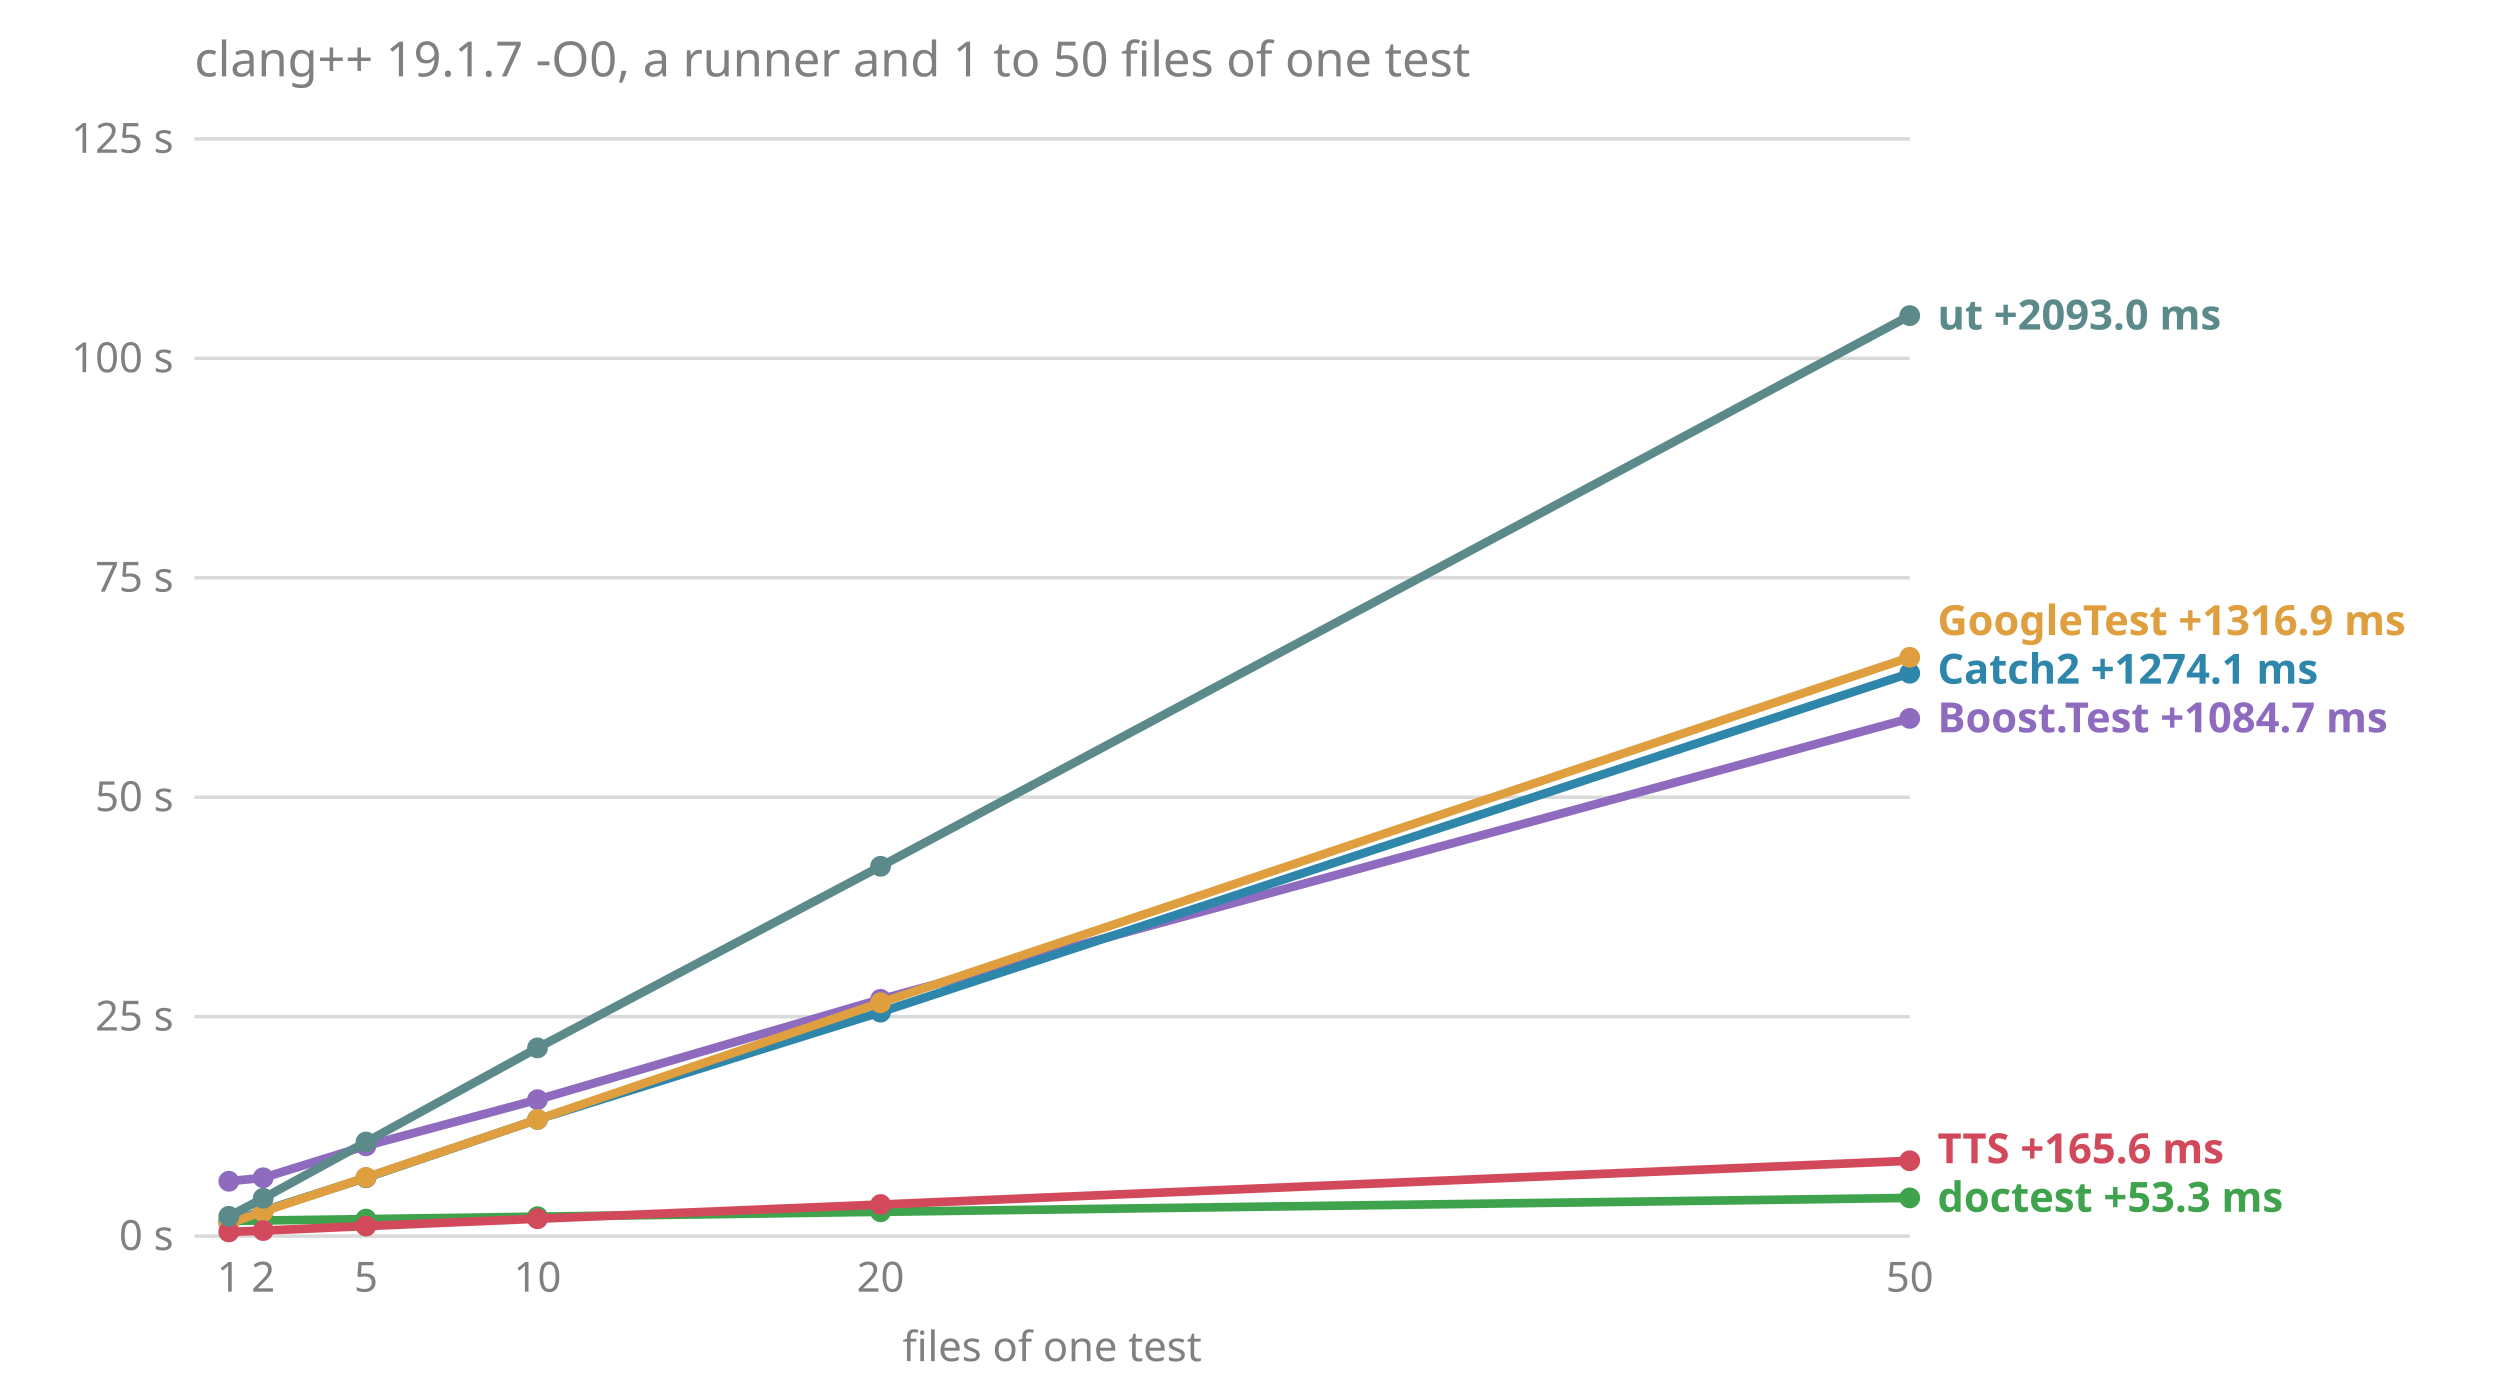
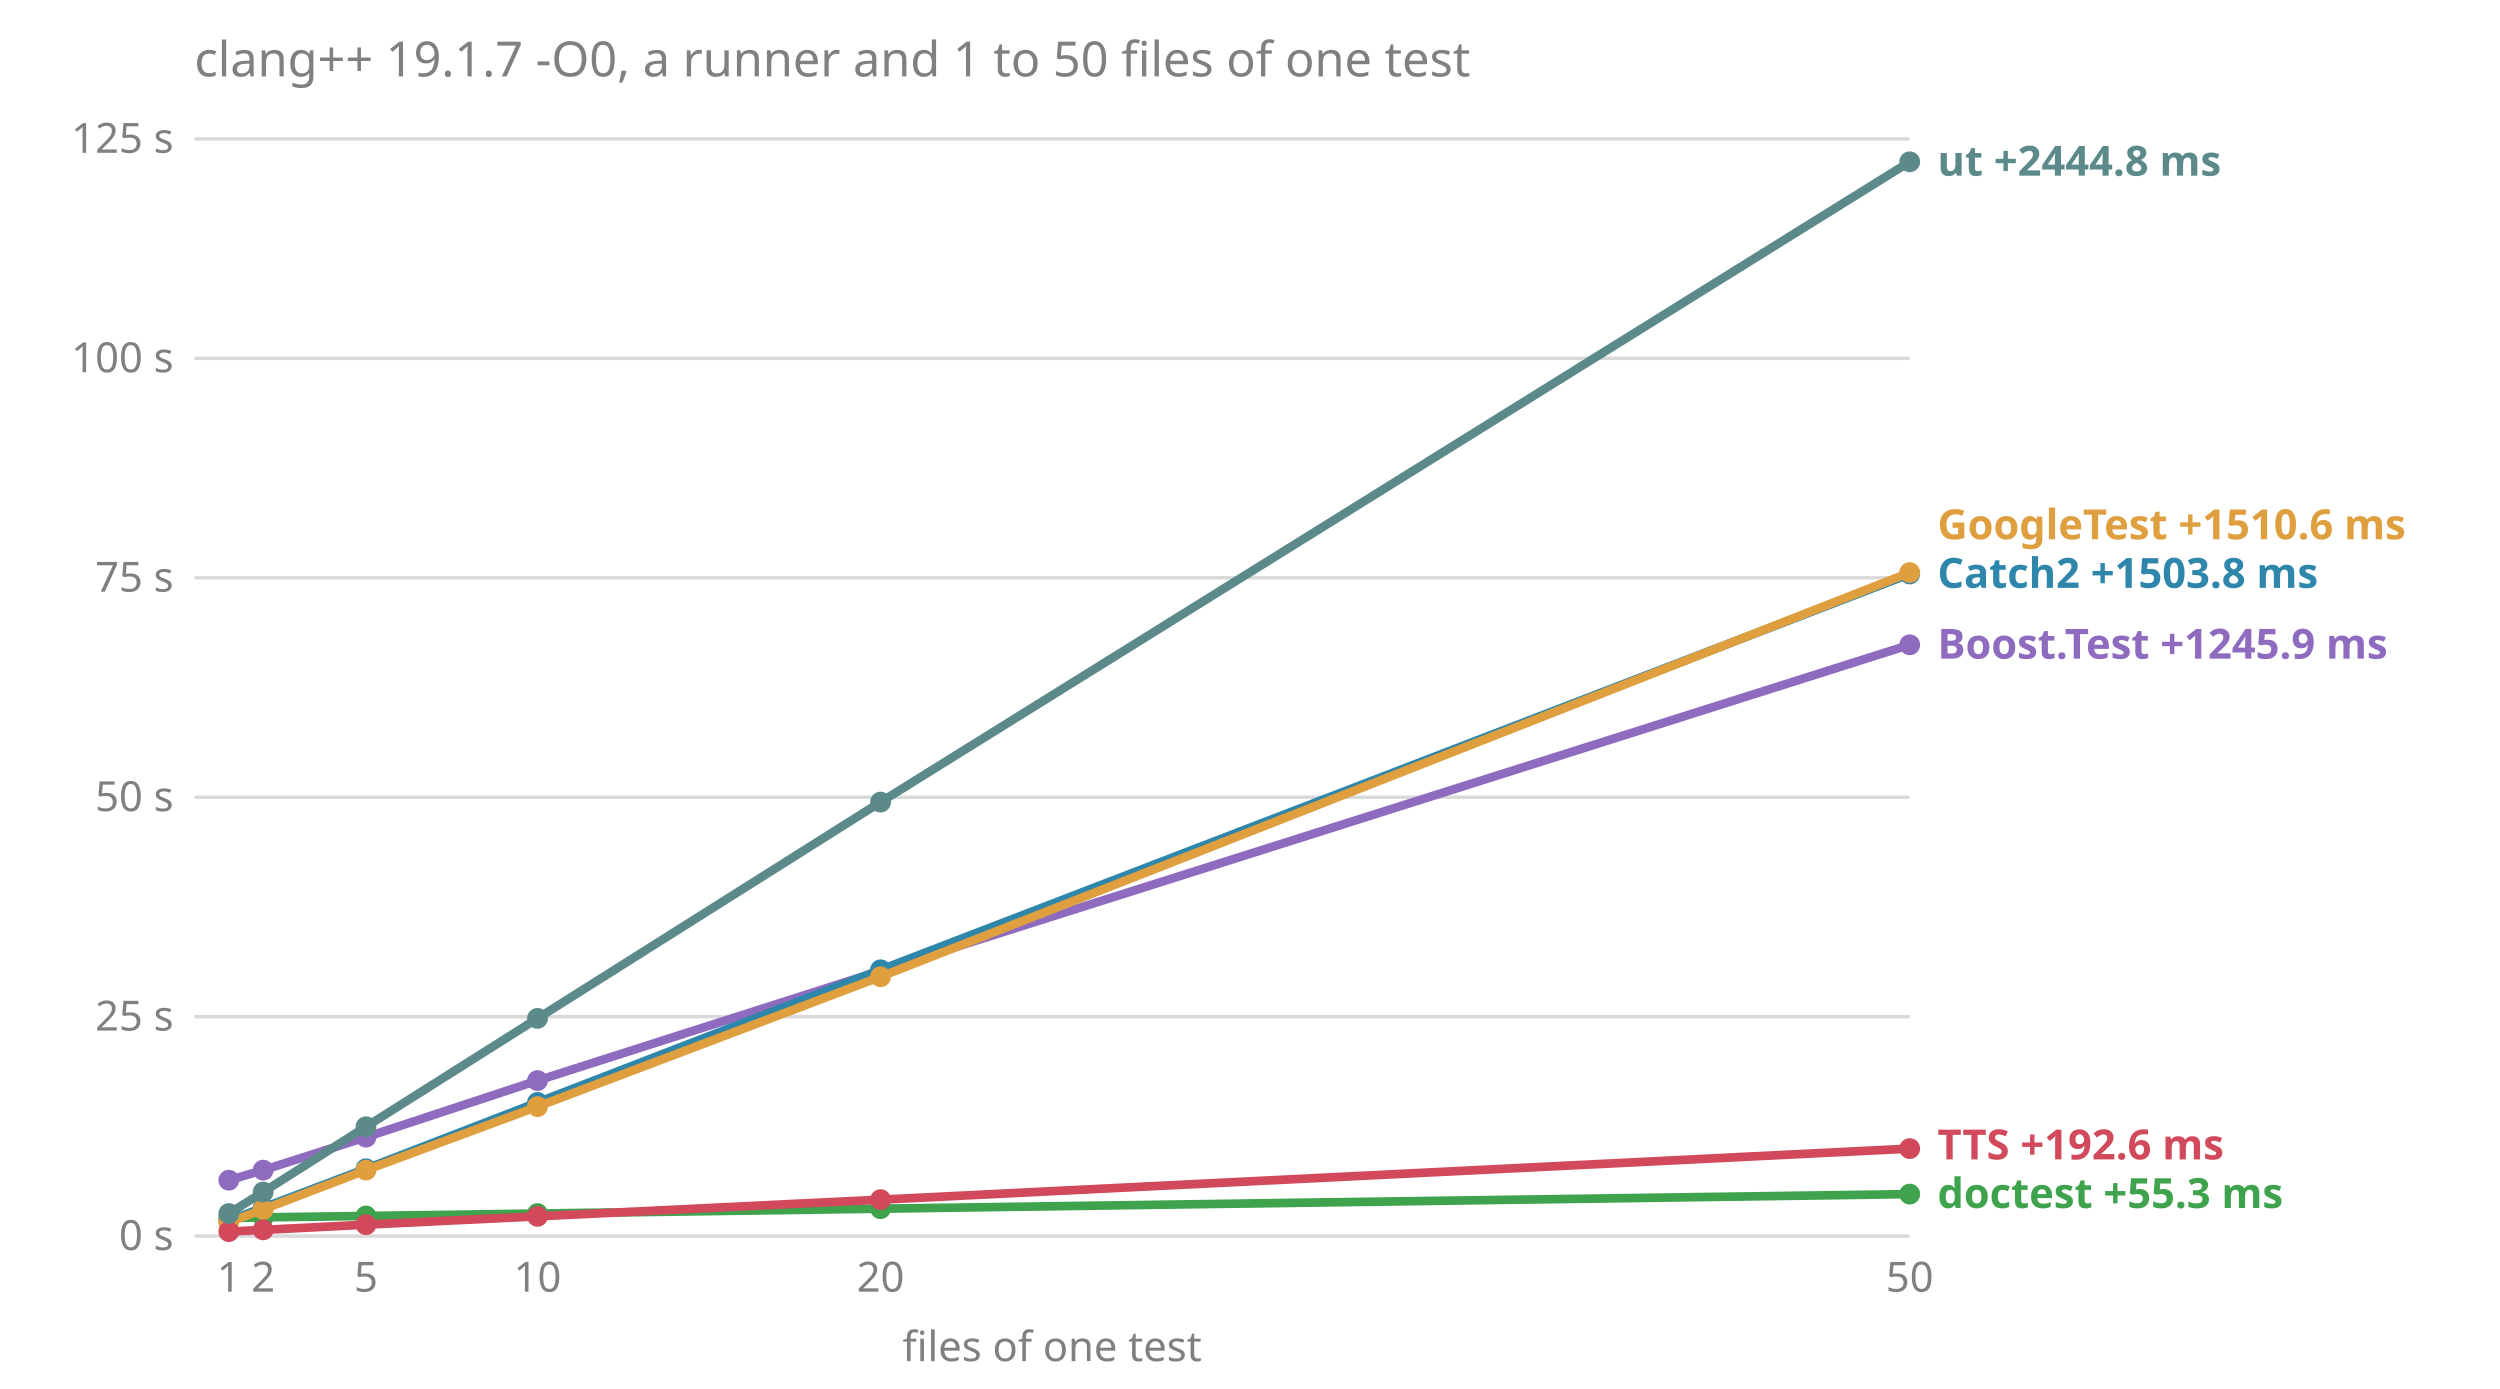
<svg xmlns="http://www.w3.org/2000/svg" viewBox="0 0 720 400" font-family="sans-serif" font-size="12">
  <text x="56" y="22" fill="#808080" font-size="14">clang++ 19.1.7 -O0, a runner and 1 to 50 files of one test</text>
  <line x1="56" x2="550" y1="356.0" y2="356.0" stroke="#808080" stroke-opacity="0.3" />
  <text x="50" y="360.0" fill="#808080" text-anchor="end">0 s</text>
  <line x1="56" x2="550" y1="292.8" y2="292.8" stroke="#808080" stroke-opacity="0.3" />
  <text x="50" y="296.8" fill="#808080" text-anchor="end">25 s</text>
  <line x1="56" x2="550" y1="229.6" y2="229.6" stroke="#808080" stroke-opacity="0.3" />
  <text x="50" y="233.6" fill="#808080" text-anchor="end">50 s</text>
  <line x1="56" x2="550" y1="166.4" y2="166.4" stroke="#808080" stroke-opacity="0.3" />
  <text x="50" y="170.4" fill="#808080" text-anchor="end">75 s</text>
  <line x1="56" x2="550" y1="103.2" y2="103.2" stroke="#808080" stroke-opacity="0.3" />
  <text x="50" y="107.2" fill="#808080" text-anchor="end">100 s</text>
  <line x1="56" x2="550" y1="40.0" y2="40.0" stroke="#808080" stroke-opacity="0.3" />
  <text x="50" y="44.0" fill="#808080" text-anchor="end">125 s</text>
  <text x="65.9" y="372" fill="#808080" text-anchor="middle">1</text>
  <text x="75.8" y="372" fill="#808080" text-anchor="middle">2</text>
  <text x="105.4" y="372" fill="#808080" text-anchor="middle">5</text>
  <text x="154.8" y="372" fill="#808080" text-anchor="middle">10</text>
  <text x="253.6" y="372" fill="#808080" text-anchor="middle">20</text>
  <text x="550.0" y="372" fill="#808080" text-anchor="middle">50</text>
  <text x="303.0" y="392" fill="#808080" text-anchor="middle">files of one test</text>
-   <text x="558" y="349.0" fill="#3fa34d" font-weight="bold">doctest +53.3 ms</text>
-   <text x="558" y="335.0" fill="#d1495b" font-weight="bold">TTS +165.6 ms</text>
-   <text x="558" y="210.9" fill="#8e6bbf" font-weight="bold">Boost.Test +1084.7 ms</text>
-   <text x="558" y="196.9" fill="#2e86ab" font-weight="bold">Catch2 +1274.1 ms</text>
-   <text x="558" y="182.9" fill="#e09f3e" font-weight="bold">GoogleTest +1316.9 ms</text>
-   <text x="558" y="94.9" fill="#5c8a8a" font-weight="bold">ut +2093.0 ms</text>
-   <polyline points="65.9,340.2 75.8,339.2 105.4,330.0 154.8,316.7 253.6,287.8 550.0,206.9" fill="none" stroke="#8e6bbf" stroke-width="2.5" />
-   <circle cx="65.9" cy="340.2" r="3" fill="#8e6bbf" />
-   <circle cx="75.8" cy="339.2" r="3" fill="#8e6bbf" />
-   <circle cx="105.4" cy="330.0" r="3" fill="#8e6bbf" />
-   <circle cx="154.8" cy="316.7" r="3" fill="#8e6bbf" />
-   <circle cx="253.6" cy="287.8" r="3" fill="#8e6bbf" />
-   <circle cx="550.0" cy="206.9" r="3" fill="#8e6bbf" />
-   <polyline points="65.9,352.0 75.8,348.7 105.4,339.2 154.8,322.4 253.6,291.5 550.0,193.9" fill="none" stroke="#2e86ab" stroke-width="2.5" />
-   <circle cx="65.9" cy="352.0" r="3" fill="#2e86ab" />
-   <circle cx="75.8" cy="348.7" r="3" fill="#2e86ab" />
-   <circle cx="105.4" cy="339.2" r="3" fill="#2e86ab" />
-   <circle cx="154.8" cy="322.4" r="3" fill="#2e86ab" />
-   <circle cx="253.6" cy="291.5" r="3" fill="#2e86ab" />
-   <circle cx="550.0" cy="193.9" r="3" fill="#2e86ab" />
-   <polyline points="65.9,351.6 75.8,351.5 105.4,351.1 154.8,350.4 253.6,349.0 550.0,345.0" fill="none" stroke="#3fa34d" stroke-width="2.5" />
-   <circle cx="65.9" cy="351.6" r="3" fill="#3fa34d" />
-   <circle cx="75.8" cy="351.5" r="3" fill="#3fa34d" />
-   <circle cx="105.4" cy="351.1" r="3" fill="#3fa34d" />
-   <circle cx="154.8" cy="350.4" r="3" fill="#3fa34d" />
-   <circle cx="253.6" cy="349.0" r="3" fill="#3fa34d" />
-   <circle cx="550.0" cy="345.0" r="3" fill="#3fa34d" />
-   <polyline points="65.9,352.4 75.8,348.9 105.4,339.1 154.8,322.4 253.6,288.8 550.0,189.3" fill="none" stroke="#e09f3e" stroke-width="2.5" />
-   <circle cx="65.9" cy="352.4" r="3" fill="#e09f3e" />
-   <circle cx="75.8" cy="348.9" r="3" fill="#e09f3e" />
-   <circle cx="105.4" cy="339.1" r="3" fill="#e09f3e" />
-   <circle cx="154.8" cy="322.4" r="3" fill="#e09f3e" />
-   <circle cx="253.6" cy="288.8" r="3" fill="#e09f3e" />
-   <circle cx="550.0" cy="189.3" r="3" fill="#e09f3e" />
-   <polyline points="65.9,354.8 75.8,354.4 105.4,353.1 154.8,351.0 253.6,346.9 550.0,334.3" fill="none" stroke="#d1495b" stroke-width="2.5" />
-   <circle cx="65.9" cy="354.8" r="3" fill="#d1495b" />
-   <circle cx="75.8" cy="354.4" r="3" fill="#d1495b" />
-   <circle cx="105.4" cy="353.1" r="3" fill="#d1495b" />
-   <circle cx="154.8" cy="351.0" r="3" fill="#d1495b" />
-   <circle cx="253.6" cy="346.9" r="3" fill="#d1495b" />
-   <circle cx="550.0" cy="334.3" r="3" fill="#d1495b" />
-   <polyline points="65.9,350.3 75.8,345.1 105.4,328.9 154.8,301.8 253.6,249.5 550.0,90.9" fill="none" stroke="#5c8a8a" stroke-width="2.5" />
-   <circle cx="65.9" cy="350.3" r="3" fill="#5c8a8a" />
-   <circle cx="75.8" cy="345.1" r="3" fill="#5c8a8a" />
-   <circle cx="105.4" cy="328.9" r="3" fill="#5c8a8a" />
-   <circle cx="154.8" cy="301.8" r="3" fill="#5c8a8a" />
-   <circle cx="253.6" cy="249.5" r="3" fill="#5c8a8a" />
-   <circle cx="550.0" cy="90.9" r="3" fill="#5c8a8a" />
+   <text x="558" y="347.9" fill="#3fa34d" font-weight="bold">doctest +55.3 ms</text>
+   <text x="558" y="333.9" fill="#d1495b" font-weight="bold">TTS +192.6 ms</text>
+   <text x="558" y="189.7" fill="#8e6bbf" font-weight="bold">Boost.Test +1245.9 ms</text>
+   <text x="558" y="169.3" fill="#2e86ab" font-weight="bold">Catch2 +1503.8 ms</text>
+   <text x="558" y="155.3" fill="#e09f3e" font-weight="bold">GoogleTest +1510.6 ms</text>
+   <text x="558" y="50.6" fill="#5c8a8a" font-weight="bold">ut +2444.8 ms</text>
+   <polyline points="65.9,339.9 75.8,337.0 105.4,327.5 154.8,311.2 253.6,279.6 550.0,185.7" fill="none" stroke="#8e6bbf" stroke-width="2.5" />
+   <circle cx="65.9" cy="339.9" r="3" fill="#8e6bbf" />
+   <circle cx="75.8" cy="337.0" r="3" fill="#8e6bbf" />
+   <circle cx="105.4" cy="327.5" r="3" fill="#8e6bbf" />
+   <circle cx="154.8" cy="311.2" r="3" fill="#8e6bbf" />
+   <circle cx="253.6" cy="279.6" r="3" fill="#8e6bbf" />
+   <circle cx="550.0" cy="185.7" r="3" fill="#8e6bbf" />
+   <polyline points="65.9,351.5 75.8,347.8 105.4,336.6 154.8,317.5 253.6,279.3 550.0,165.3" fill="none" stroke="#2e86ab" stroke-width="2.5" />
+   <circle cx="65.9" cy="351.5" r="3" fill="#2e86ab" />
+   <circle cx="75.8" cy="347.8" r="3" fill="#2e86ab" />
+   <circle cx="105.4" cy="336.6" r="3" fill="#2e86ab" />
+   <circle cx="154.8" cy="317.5" r="3" fill="#2e86ab" />
+   <circle cx="253.6" cy="279.3" r="3" fill="#2e86ab" />
+   <circle cx="550.0" cy="165.3" r="3" fill="#2e86ab" />
+   <polyline points="65.9,350.8 75.8,350.6 105.4,350.2 154.8,349.5 253.6,348.1 550.0,343.9" fill="none" stroke="#3fa34d" stroke-width="2.5" />
+   <circle cx="65.9" cy="350.8" r="3" fill="#3fa34d" />
+   <circle cx="75.8" cy="350.6" r="3" fill="#3fa34d" />
+   <circle cx="105.4" cy="350.2" r="3" fill="#3fa34d" />
+   <circle cx="154.8" cy="349.5" r="3" fill="#3fa34d" />
+   <circle cx="253.6" cy="348.1" r="3" fill="#3fa34d" />
+   <circle cx="550.0" cy="343.9" r="3" fill="#3fa34d" />
+   <polyline points="65.9,352.0 75.8,348.3 105.4,337.0 154.8,318.7 253.6,281.3 550.0,164.9" fill="none" stroke="#e09f3e" stroke-width="2.5" />
+   <circle cx="65.9" cy="352.0" r="3" fill="#e09f3e" />
+   <circle cx="75.8" cy="348.3" r="3" fill="#e09f3e" />
+   <circle cx="105.4" cy="337.0" r="3" fill="#e09f3e" />
+   <circle cx="154.8" cy="318.7" r="3" fill="#e09f3e" />
+   <circle cx="253.6" cy="281.3" r="3" fill="#e09f3e" />
+   <circle cx="550.0" cy="164.9" r="3" fill="#e09f3e" />
+   <polyline points="65.9,354.7 75.8,354.2 105.4,352.7 154.8,350.3 253.6,345.5 550.0,330.8" fill="none" stroke="#d1495b" stroke-width="2.5" />
+   <circle cx="65.9" cy="354.7" r="3" fill="#d1495b" />
+   <circle cx="75.8" cy="354.2" r="3" fill="#d1495b" />
+   <circle cx="105.4" cy="352.7" r="3" fill="#d1495b" />
+   <circle cx="154.8" cy="350.3" r="3" fill="#d1495b" />
+   <circle cx="253.6" cy="345.5" r="3" fill="#d1495b" />
+   <circle cx="550.0" cy="330.8" r="3" fill="#d1495b" />
+   <polyline points="65.9,349.5 75.8,343.3 105.4,324.5 154.8,293.3 253.6,231.0 550.0,46.6" fill="none" stroke="#5c8a8a" stroke-width="2.5" />
+   <circle cx="65.9" cy="349.5" r="3" fill="#5c8a8a" />
+   <circle cx="75.8" cy="343.3" r="3" fill="#5c8a8a" />
+   <circle cx="105.4" cy="324.5" r="3" fill="#5c8a8a" />
+   <circle cx="154.8" cy="293.3" r="3" fill="#5c8a8a" />
+   <circle cx="253.6" cy="231.0" r="3" fill="#5c8a8a" />
+   <circle cx="550.0" cy="46.6" r="3" fill="#5c8a8a" />
</svg>
